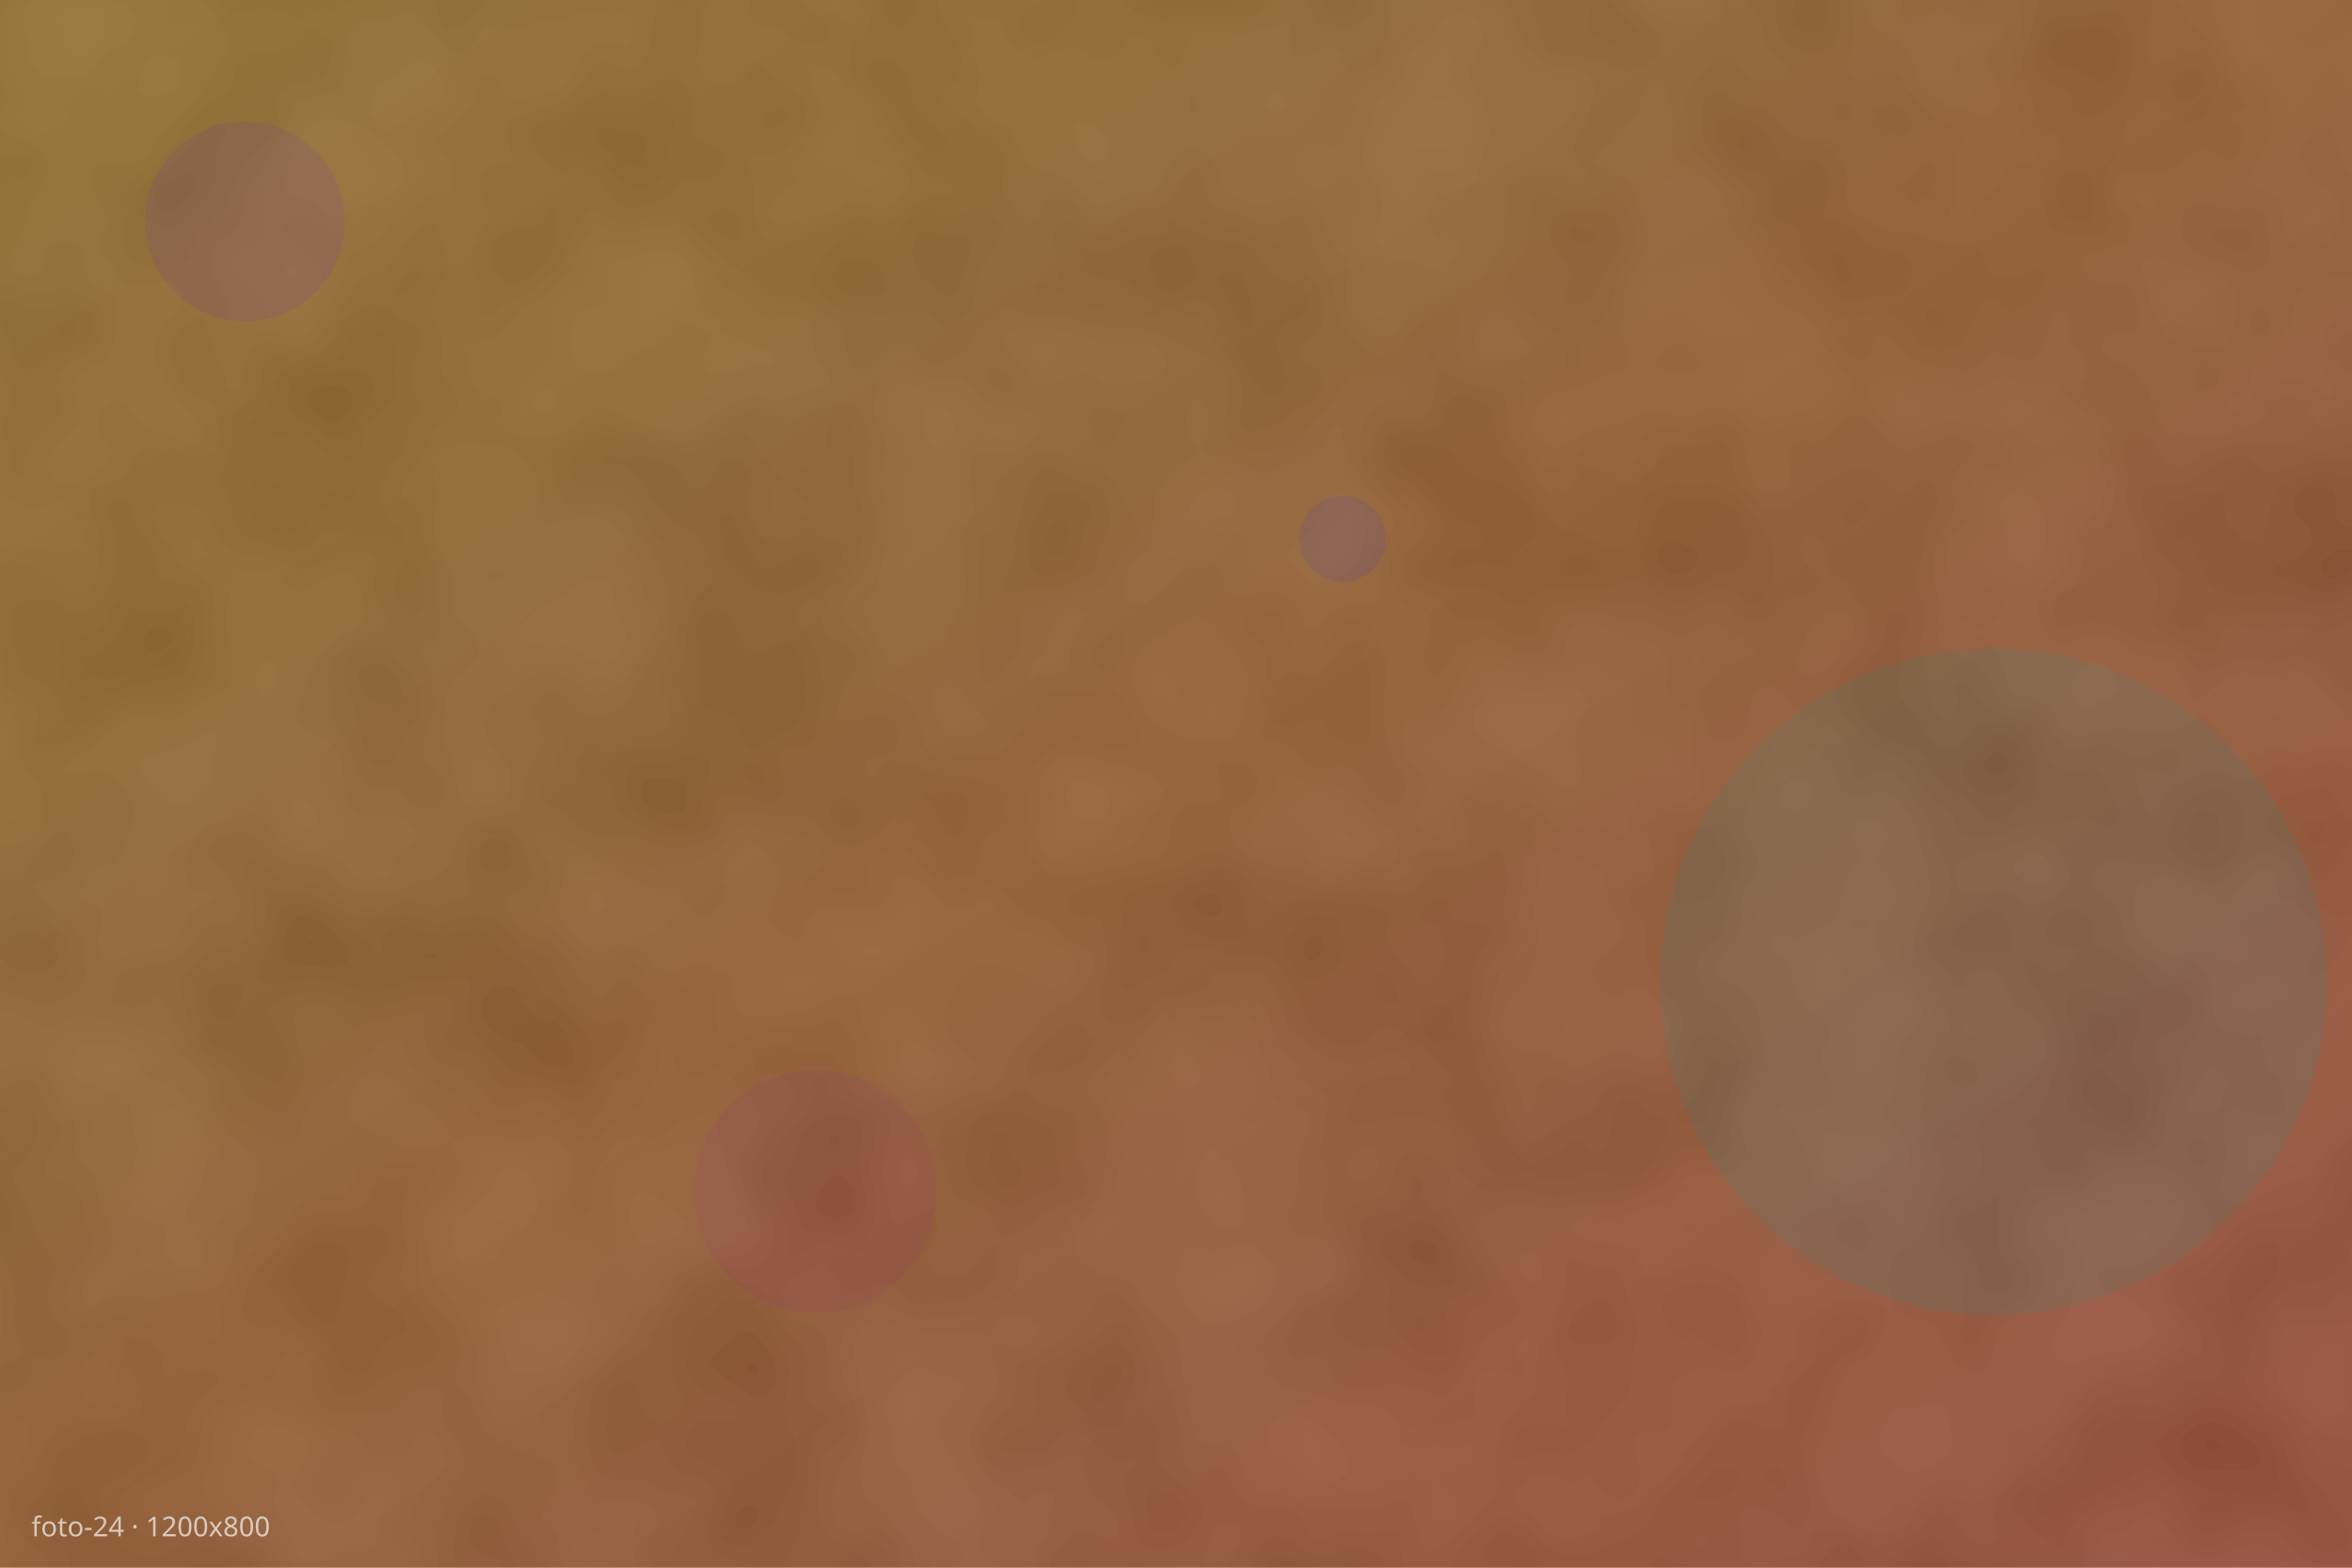
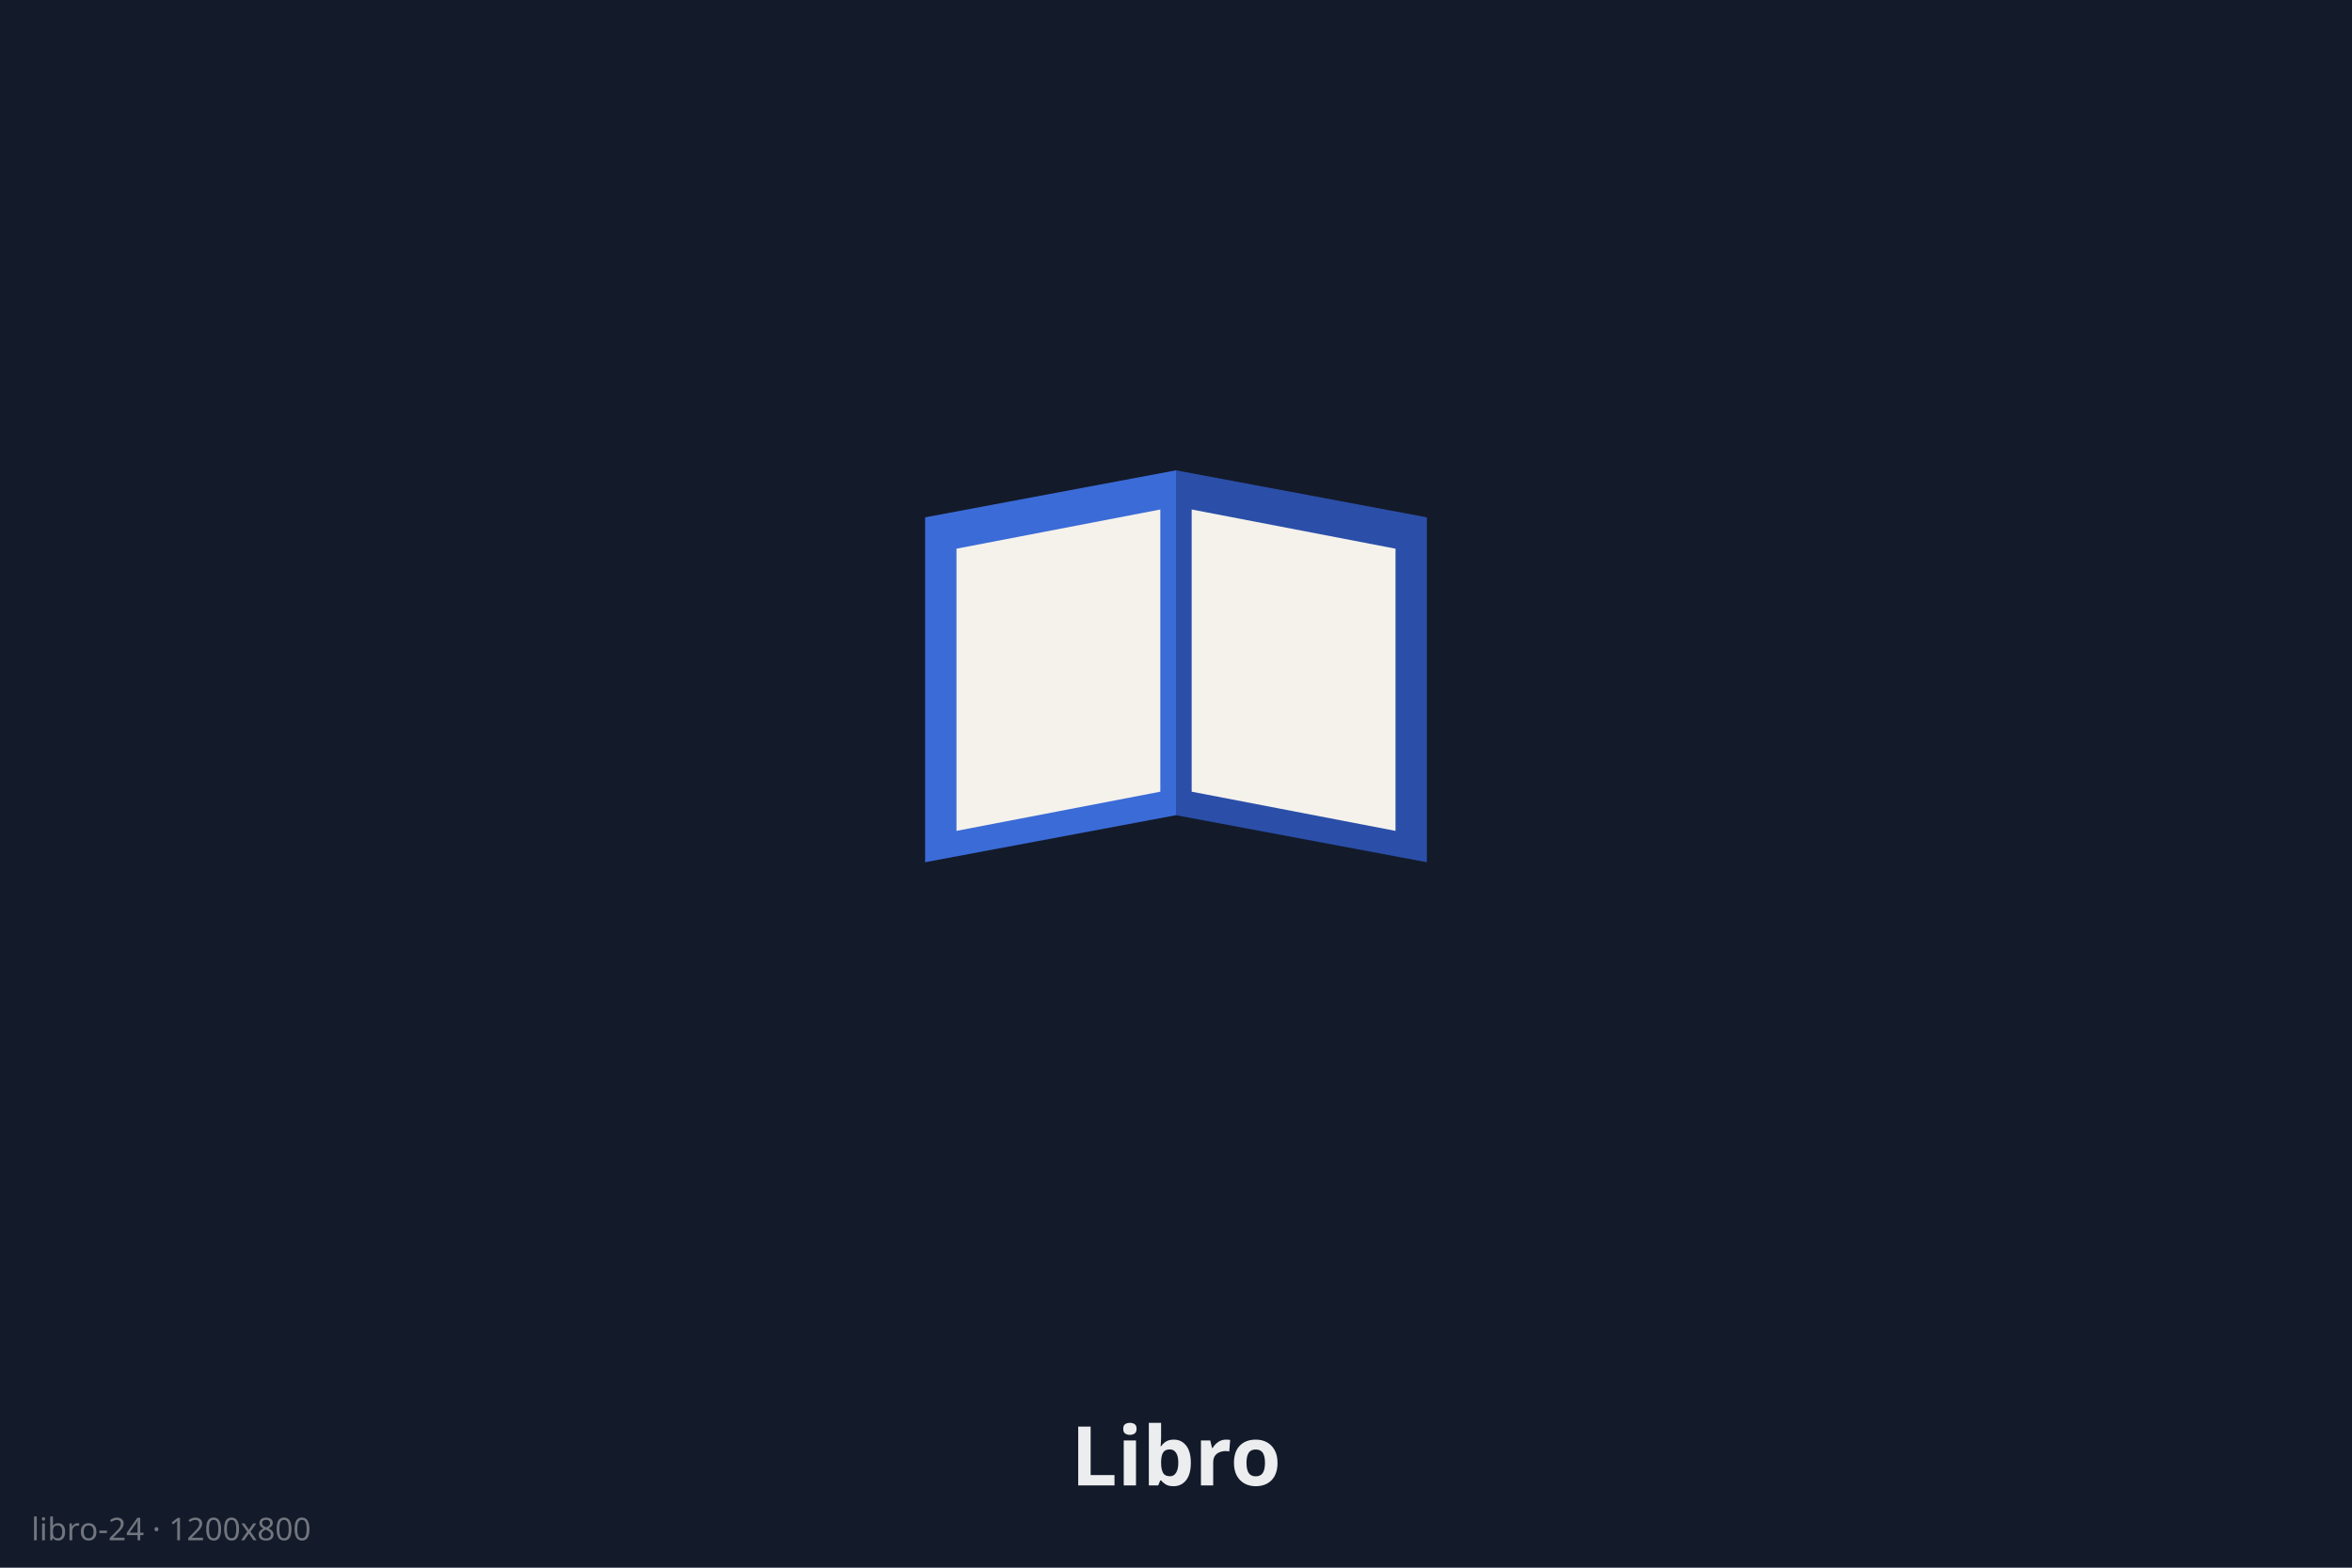
<svg xmlns="http://www.w3.org/2000/svg" width="1200" height="800" viewBox="0 0 1200 800">
-   <defs>
-     <linearGradient id="g23" x1="0" y1="0" x2="1" y2="1">
-       <stop offset="0%" stop-color="#f5b942" />
-       <stop offset="100%" stop-color="#ff7a59" />
-     </linearGradient>
-     <filter id="noise23" x="-20%" y="-20%" width="140%" height="140%">
-       <feTurbulence type="fractalNoise" baseFrequency="0.009" numOctaves="3" seed="846" result="noise" />
-       <feColorMatrix in="noise" type="matrix" values="0 0 0 0 1  0 0 0 0 1  0 0 0 0 1  0 0 0 0.06 0" />
-       <feComposite operator="over" in2="SourceGraphic" />
-     </filter>
-   </defs>
-   <rect width="1200" height="800" fill="url(#g23)" />
-   <circle cx="685" cy="275" r="22" fill="#7c4dff" opacity="0.18" />
-   <circle cx="416" cy="608" r="62" fill="#ff4d94" opacity="0.18" />
-   <circle cx="1017" cy="501" r="170" fill="#4dd2c0" opacity="0.18" />
-   <circle cx="125" cy="113" r="51" fill="#c04dff" opacity="0.18" />
-   <rect width="1200" height="800" filter="url(#noise23)" opacity="0.5" />
-   <text x="16" y="784" font-family="sans-serif" font-size="14" fill="rgba(255,255,255,0.65)">foto-24 · 1200x800</text>
+   <rect width="1200" height="800" fill="#131a2a" />
+   <g transform="translate(600, 336) scale(4.000)">
+     <polygon points="-32,-18 0,-24 0,20 -32,26" fill="#3b6bd6" />
+     <polygon points="32,-18 0,-24 0,20 32,26" fill="#2b4fa8" />
+     <polygon points="-28,-14 -2,-19 -2,17 -28,22" fill="#f5f2ec" />
+     <polygon points="28,-14 2,-19 2,17 28,22" fill="#f5f2ec" />
+   </g>
+   <text x="600" y="758" font-family="sans-serif" font-size="42" font-weight="700" fill="rgba(255,255,255,0.92)" text-anchor="middle">Libro</text>
+   <text x="16" y="786" font-family="sans-serif" font-size="16" fill="rgba(255,255,255,0.4)">libro-24 · 1200x800</text>
</svg>
